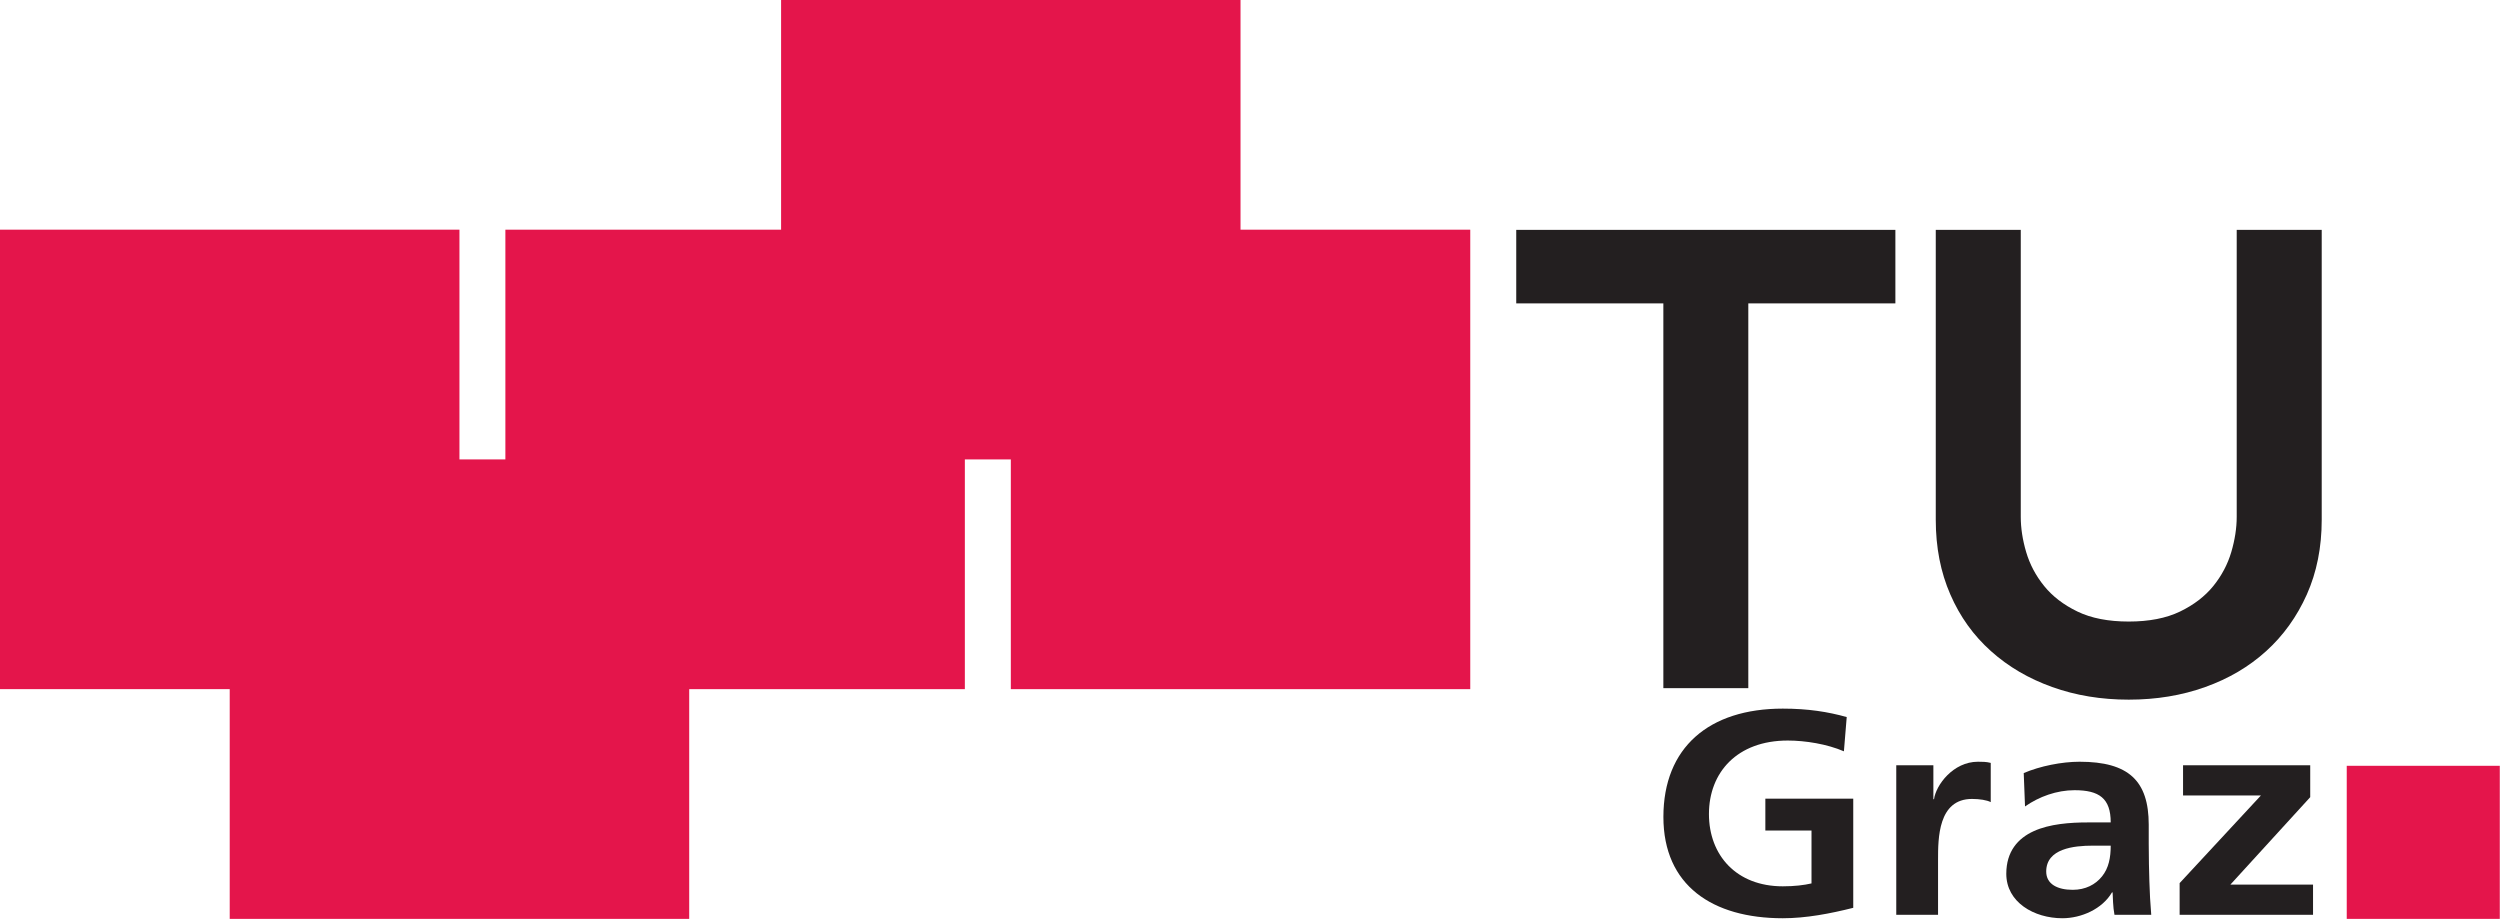
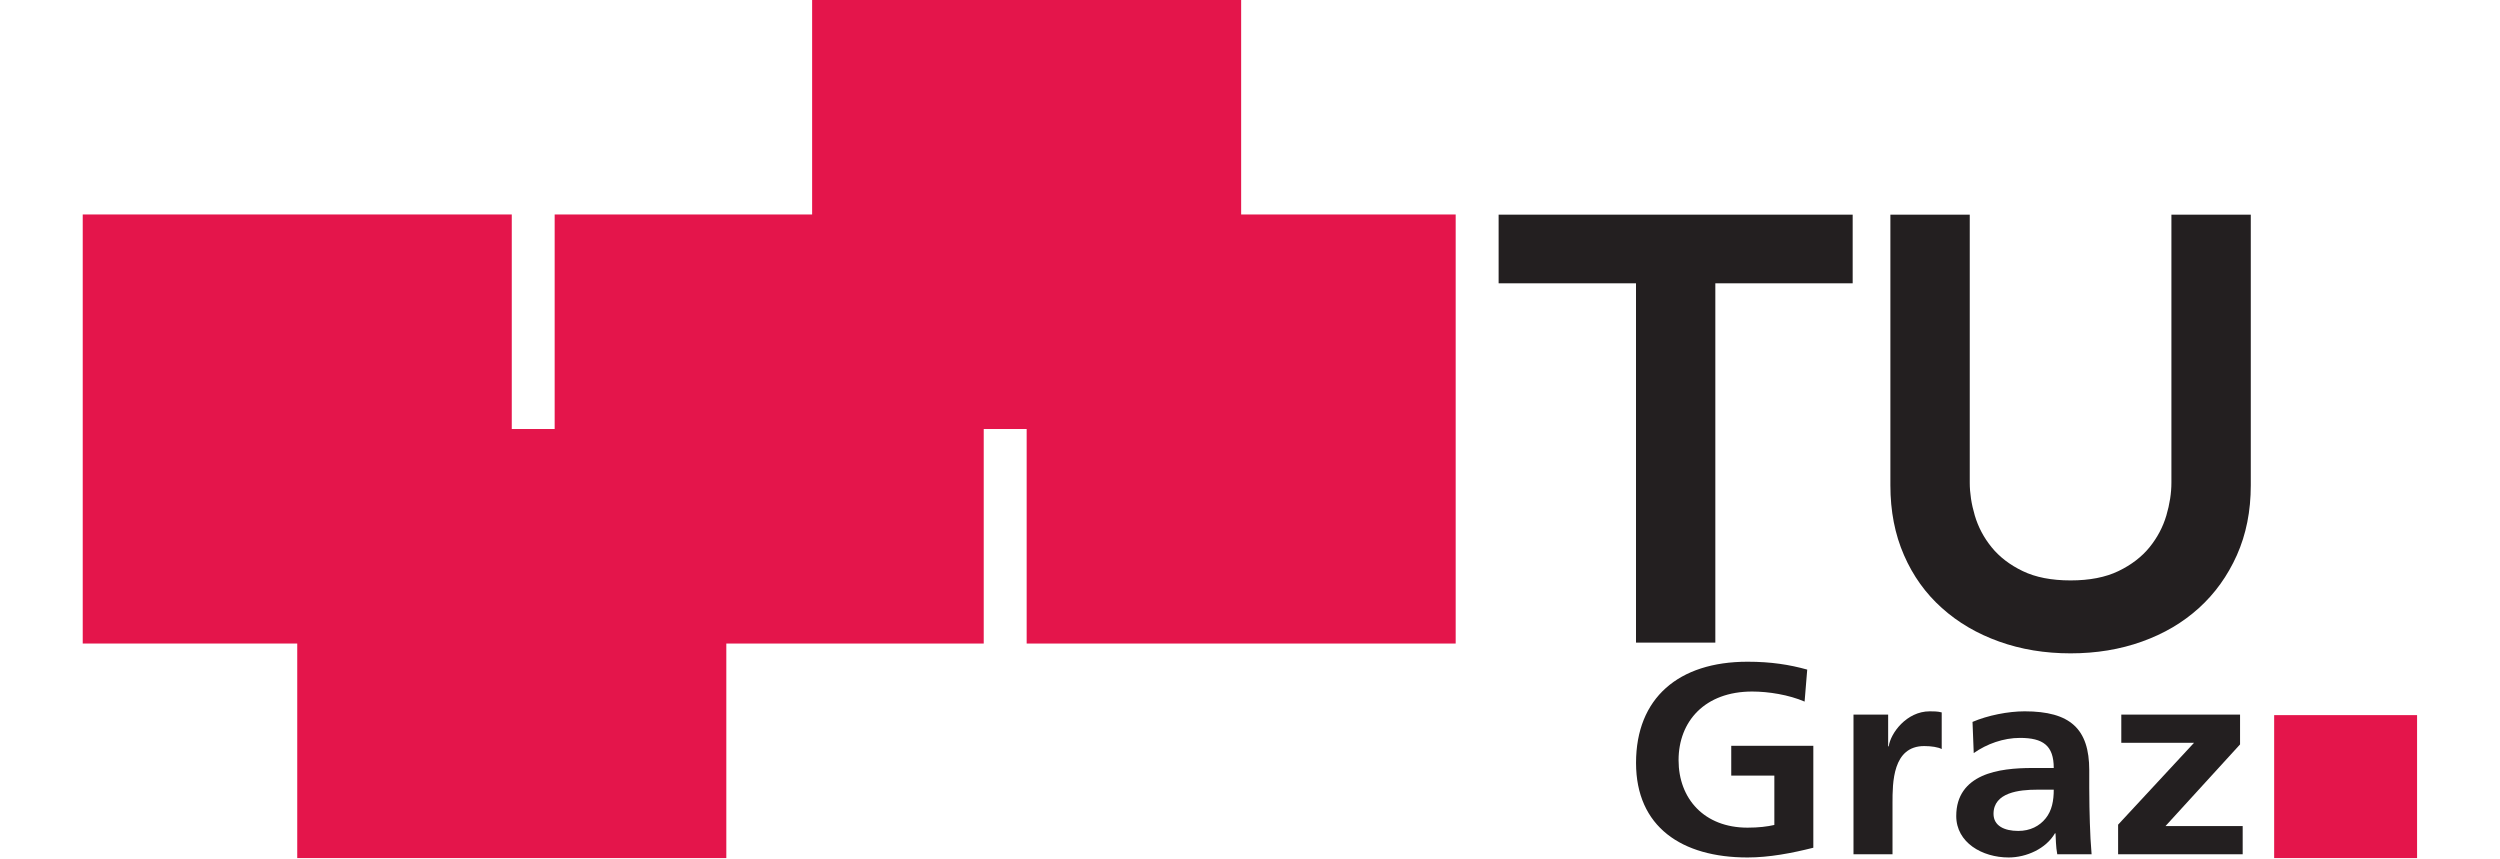
- <svg xmlns="http://www.w3.org/2000/svg" id="int-header-logo-img" xml:space="preserve" height="51.862" width="141.1" version="1.1" viewBox="0 0 141.1 51.862">
+ <svg xmlns="http://www.w3.org/2000/svg" id="int-header-logo-img" xml:space="preserve" height="51.862" width="151.1" version="1.1" viewBox="0 0 141.1 51.862">
  <g transform="matrix(1.25 0 0 -1.25 0 51.862)">
    <g transform="scale(.1)">
      <path style="fill:#e4154b" d="m0 103.73h207.45v207.46l-207.45 0.01v-207.47z" />
      <path style="fill:#e4154b" d="m228.19 103.73h207.46v207.46h-207.46v-207.46z" />
      <path style="fill:#e4154b" d="m456.41 103.73h207.44v207.46h-207.44v-207.46z" />
      <path style="fill:#e4154b" d="m103.72 0h207.47v207.46h-207.47v-207.46z" />
      <path style="fill:#e4154b" d="m352.68 207.46h207.44v207.46h-207.44v-207.46z" />
      <path style="fill:#231f20" d="m751.04 277.91h-66.426v33.195h171.19v-33.195h-66.407v-173.73h-38.359v173.73" />
      <path style="fill:#231f20" d="m1048.3 180.22c0-12.461-2.25-23.711-6.72-33.75-4.5-10.039-10.61-18.555-18.36-25.567-7.76-7.031-16.9-12.421-27.503-16.21-10.605-3.809-22.109-5.704-34.551-5.704-12.422 0-23.945 1.895-34.551 5.704-10.605 3.789-19.824 9.179-27.656 16.21-7.851 7.012-13.984 15.528-18.34 25.567-4.394 10.039-6.582 21.289-6.582 33.75v130.89h38.379v-129.59c0-5.039 0.801-10.351 2.442-15.898 1.64-5.547 4.336-10.664 8.125-15.332s8.789-8.516 15.039-11.523c6.211-3.008 13.926-4.512 23.144-4.512 9.199 0 16.914 1.504 23.145 4.512 6.23 3.007 11.25 6.855 15.039 11.523 3.77 4.668 6.48 9.785 8.12 15.332 1.63 5.547 2.45 10.859 2.45 15.898v129.59h38.38v-130.89" />
      <path style="fill:#231f20" d="m832.56 75.664c-7.597 3.281-17.46 4.863-25.332 4.863-22.929 0-35.605-14.434-35.605-33.184 0-18.613 12.383-32.637 33.34-32.637 5.351 0 9.59 0.527 12.969 1.309v23.867h-20.84v14.414h39.687v-49.297c-10.41-2.617-21.25-4.707-31.816-4.707-31.797 0-53.906 14.805-53.906 45.742 0 31.348 20.566 48.906 53.906 48.906 11.406 0 20.41-1.445 28.867-3.809l-1.27-15.469" />
      <path style="fill:#231f20" d="m856.2 69.375h16.758v-15.332h0.293c0.84 6.289 8.574 16.914 19.824 16.914 1.836 0 3.828 0 5.782-0.527v-17.715c-1.68 0.918-5.059 1.445-8.457 1.445-15.333 0-15.333-17.832-15.333-27.52v-24.785h-18.867v67.52" />
      <path style="fill:#231f20" d="m913.75 65.84c7.324 3.145 17.187 5.117 25.215 5.117 22.09 0 31.23-8.535 31.23-28.457v-8.652c0-6.816 0.156-11.934 0.293-16.914 0.137-5.117 0.41-9.824 0.84-15.078h-16.602c-0.703 3.535-0.703 8.008-0.839 10.098h-0.293c-4.36-7.462-13.81-11.661-22.38-11.661-12.793 0-25.332 7.207-25.332 20.059 0 10.078 5.195 15.976 12.383 19.258 7.187 3.281 16.464 3.945 24.355 3.945h10.41c0 10.879-5.195 14.551-16.328 14.551-8.008 0-16.035-2.891-22.363-7.344l-0.586 15.078zm22.11-52.715c5.782 0 10.274 2.363 13.223 6.035 3.105 3.809 3.945 8.652 3.945 13.906h-8.164c-8.437 0-20.957-1.309-20.957-11.68 0-5.762 5.195-8.262 11.953-8.262" />
      <path style="fill:#231f20" d="m985.69 69.375h57.422v-14.414l-36.04-39.473h37.31v-13.633h-60.235v14.297l36.715 39.59h-35.172v13.633" />
      <path style="fill:#e4154b" d="m1059.6 0h69.102v69.121h-69.102v-69.121z" />
    </g>
  </g>
</svg>
